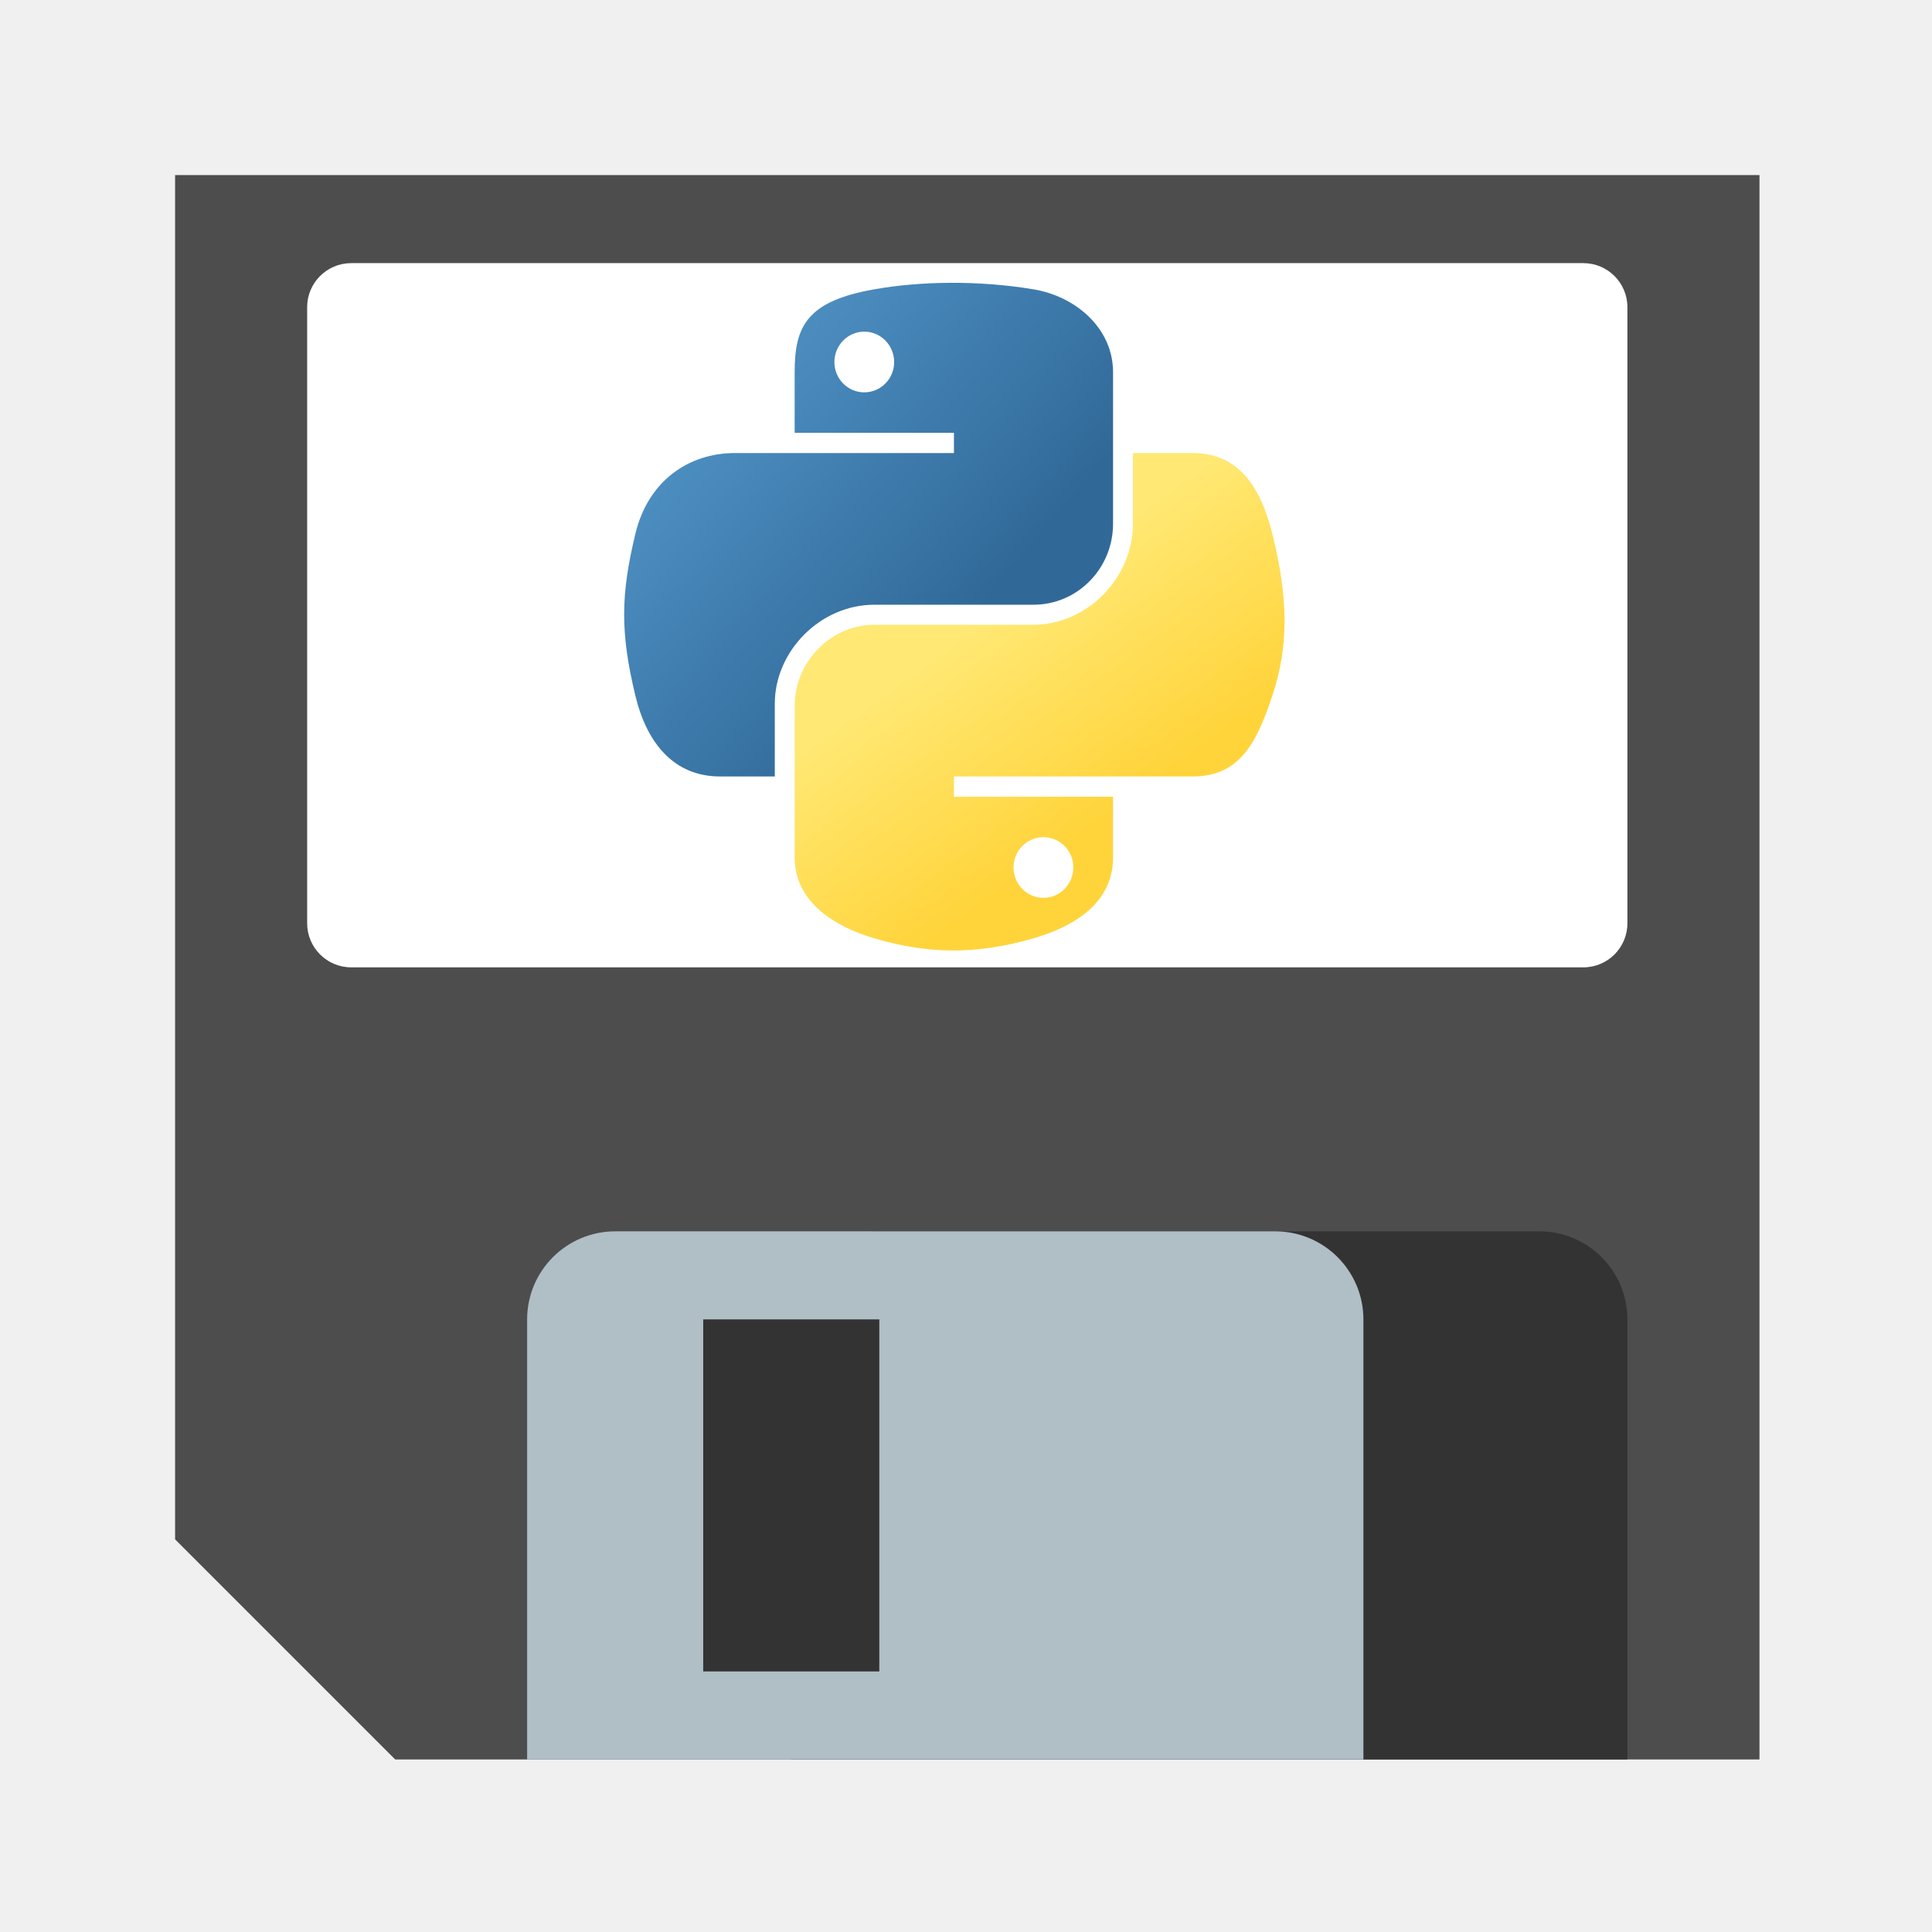
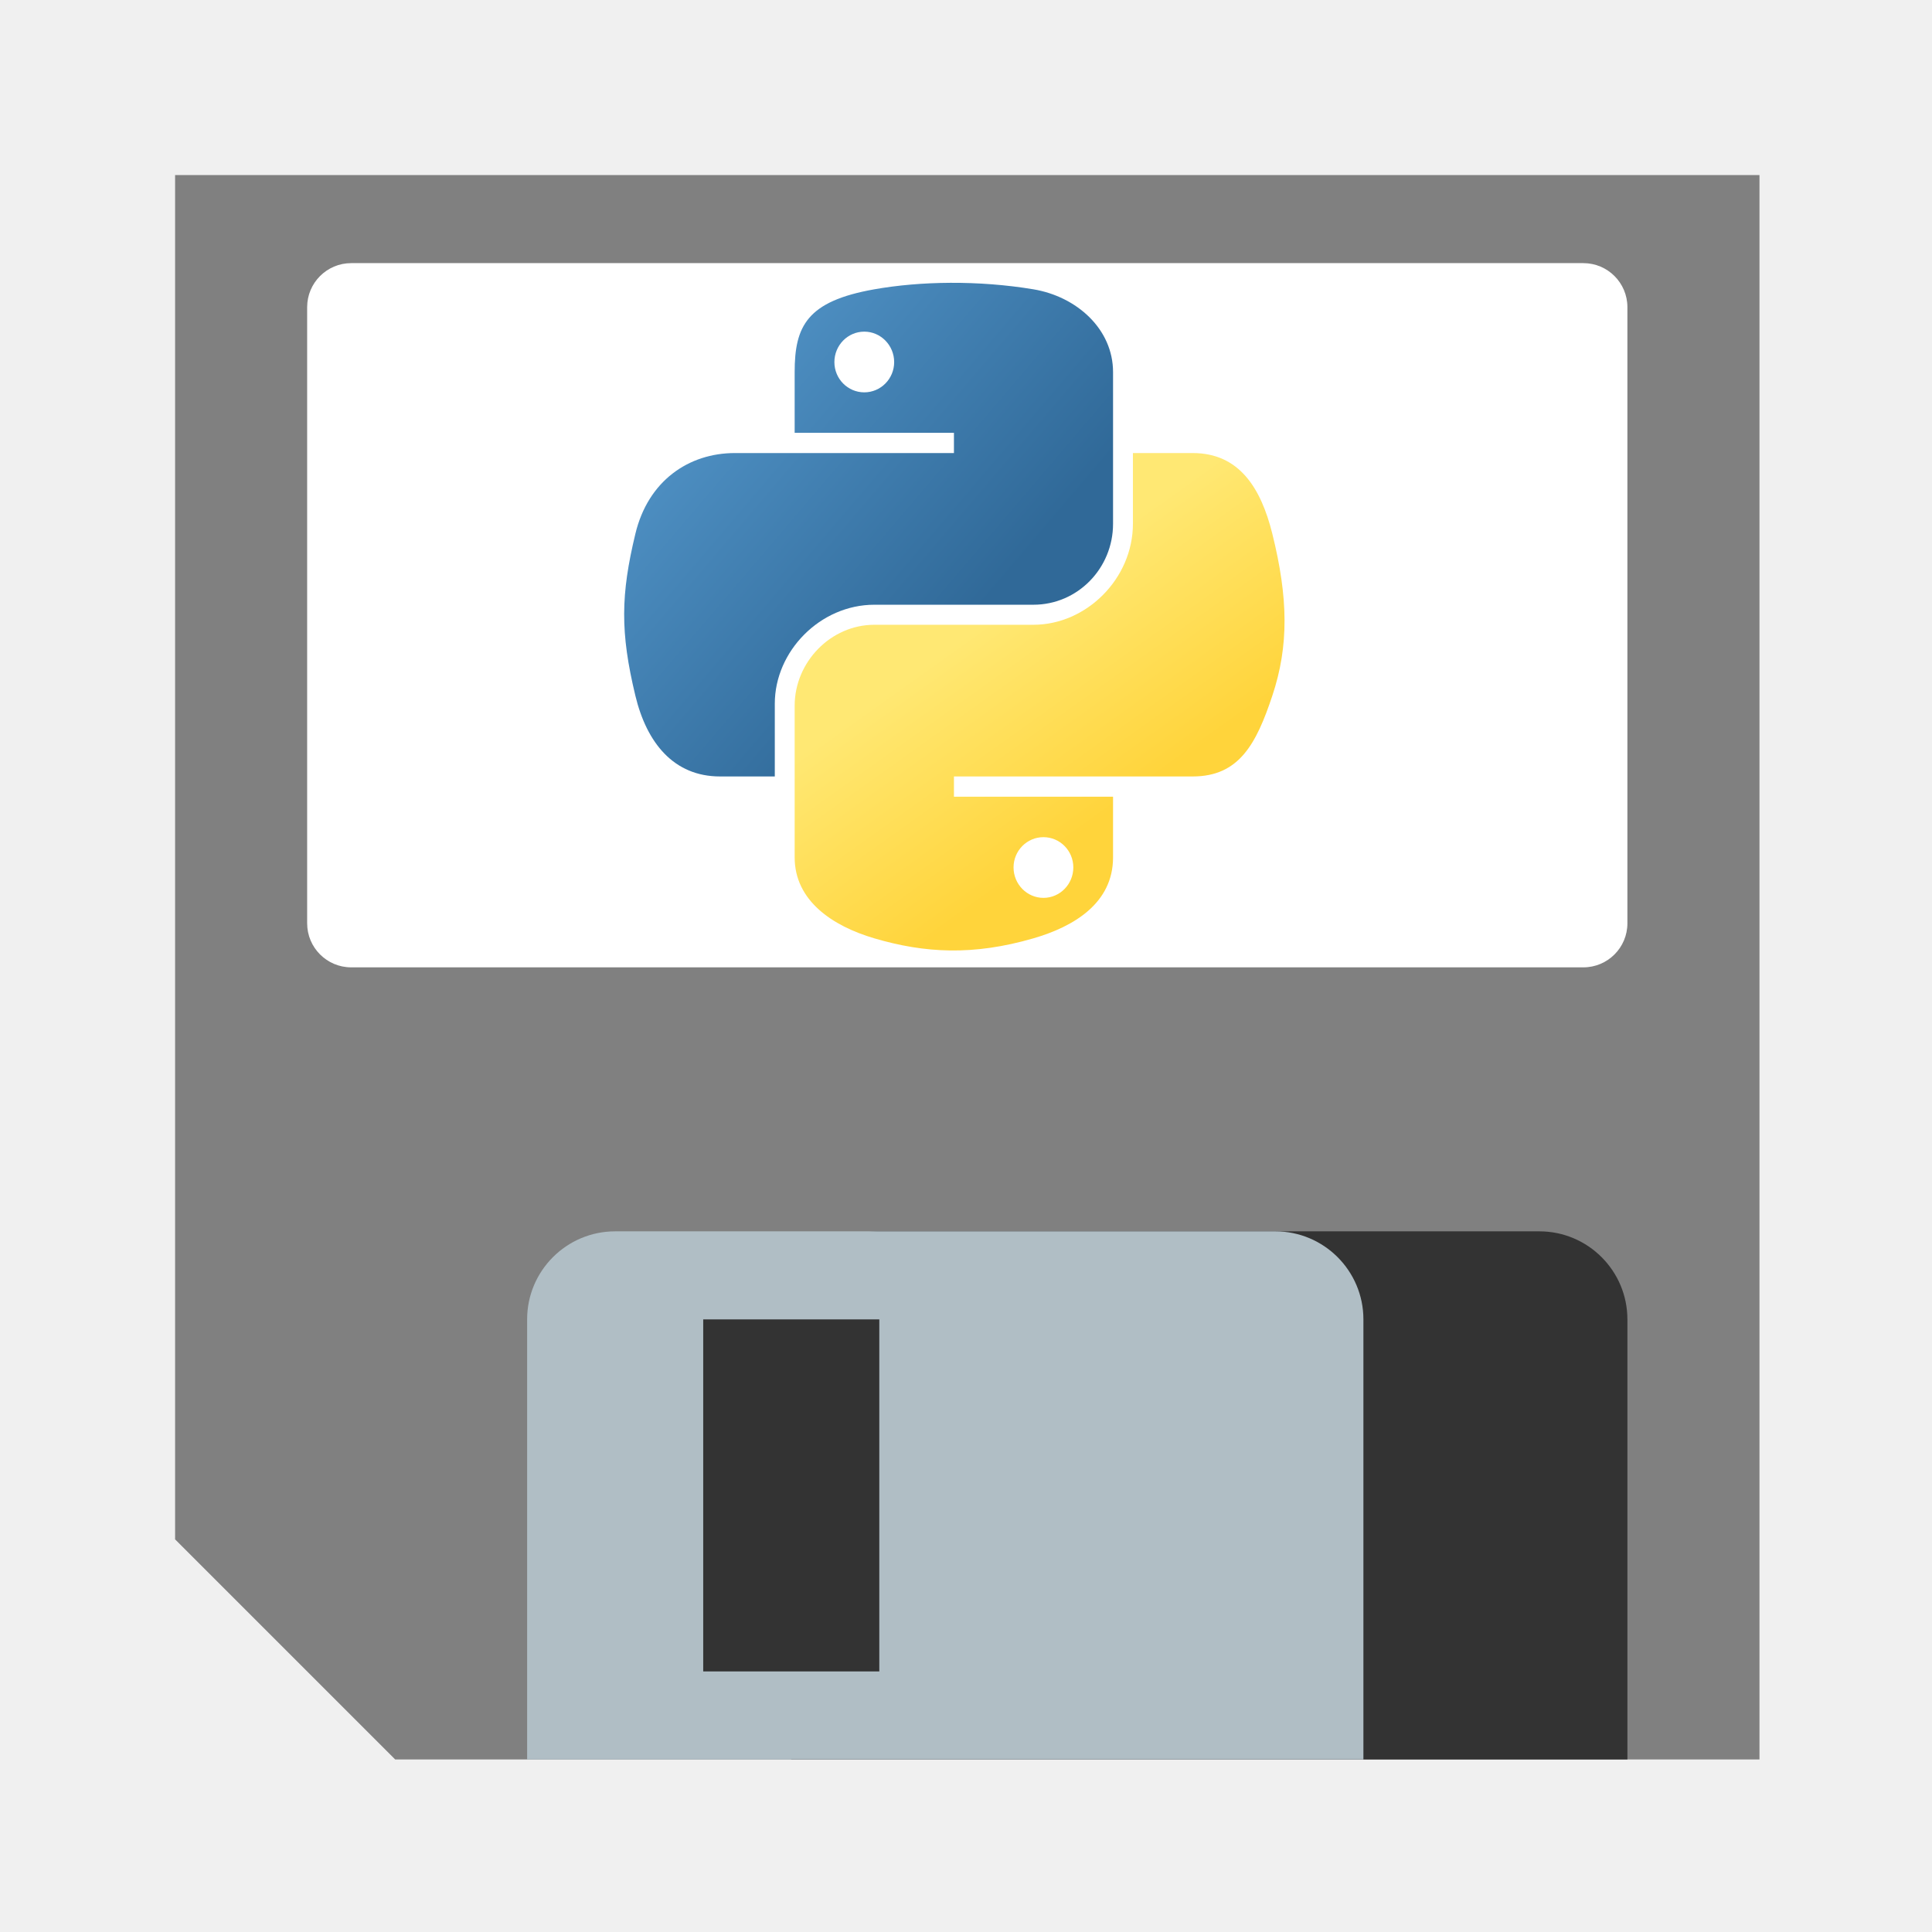
<svg xmlns="http://www.w3.org/2000/svg" xmlns:xlink="http://www.w3.org/1999/xlink" role="img" focusable="false" aria-hidden="true" viewBox="0 0 14 14" version="1.1" id="svg14">
  <defs id="defs18">
    <linearGradient id="BlueGreen" gradientUnits="userSpaceOnUse" y1="20" x1="0" y2="180" x2="0" xlink:href="#linearGradientStops" gradientTransform="matrix(0.01229036,0,0,0.01229036,4.029308,3.003469)" />
    <linearGradient id="linearGradientStops">
      <stop offset="0" style="stop-color:#0515fe" id="stop2" />
      <stop offset="1" style="stop-color:#2cab28" id="stop4" />
    </linearGradient>
    <linearGradient x1="26.649" y1="20.604" x2="135.665" y2="114.398" id="linearGradient1478" xlink:href="#linearGradient4689" gradientUnits="userSpaceOnUse" gradientTransform="matrix(0.562541,0,0,0.567972,-9.399749,-5.305317)" />
    <linearGradient id="linearGradient4689">
      <stop style="stop-color:#5a9fd4;stop-opacity:1" offset="0" id="stop4691" />
      <stop style="stop-color:#306998;stop-opacity:1" offset="1" id="stop4693" />
    </linearGradient>
    <linearGradient x1="150.961" y1="192.352" x2="112.031" y2="137.273" id="linearGradient1475" xlink:href="#linearGradient4671" gradientUnits="userSpaceOnUse" gradientTransform="matrix(0.562541,0,0,0.567972,-9.399749,-5.305317)" />
    <linearGradient id="linearGradient4671">
      <stop style="stop-color:#ffd43b;stop-opacity:1" offset="0" id="stop4673" />
      <stop style="stop-color:#ffe873;stop-opacity:1" offset="1" id="stop4675" />
    </linearGradient>
  </defs>
  <g id="g973" transform="translate(-2.307e-4,-2.307e-4)">
-     <path fill="#4d4d4d" d="M 12.75,1.269 V 12.75 H 2.864 L 1.269,11.155 V 1.269 Z" id="path2" stroke-width="0.957" />
-     <path fill="#ffffff" d="m 2.226,2.226 c 0,-0.176 0.143,-0.319 0.319,-0.319 h 8.929 c 0.176,0 0.319,0.143 0.319,0.319 v 4.465 c 0,0.176 -0.143,0.319 -0.319,0.319 H 2.545 c -0.176,0 -0.319,-0.143 -0.319,-0.319 z" id="path4" stroke-width="0.957" />
-     <path d="M 11.793,12.75 V 9.561 c 0,-0.352 -0.286,-0.638 -0.638,-0.638 H 6.372 c -0.352,0 -0.638,0.286 -0.638,0.638 V 12.75 Z" id="path8" fill="#333333" stroke-width="0.957" />
-     <path fill="#b0bec5" d="M 9.88,12.75 V 9.561 c 0,-0.352 -0.286,-0.638 -0.638,-0.638 H 4.458 c -0.352,0 -0.638,0.286 -0.638,0.638 V 12.75 Z" id="path10" stroke-width="0.957" />
-     <path d="M 6.372,12.112 H 5.096 V 9.561 h 1.276 z" id="path12" fill="#333333" stroke-width="0.957" />
+     <path fill="#4d4d4d" d="M 12.75,1.269 V 12.75 H 2.864 L 1.269,11.155 V 1.269 Z" id="path2" style="fill:#808080;stroke-width:0.957" />
+     <path fill="#ffffff" d="m 2.226,2.226 c 0,-0.176 0.143,-0.319 0.319,-0.319 h 8.929 c 0.176,0 0.319,0.143 0.319,0.319 v 4.465 c 0,0.176 -0.143,0.319 -0.319,0.319 H 2.545 c -0.176,0 -0.319,-0.143 -0.319,-0.319 z" id="path4" style="stroke-width:0.957" />
+     <path d="M 11.793,12.75 V 9.561 c 0,-0.352 -0.286,-0.638 -0.638,-0.638 H 6.372 c -0.352,0 -0.638,0.286 -0.638,0.638 V 12.75 Z" id="path8" style="fill:#333333;stroke-width:0.957" />
+     <path fill="#b0bec5" d="M 9.88,12.75 V 9.561 c 0,-0.352 -0.286,-0.638 -0.638,-0.638 H 4.458 c -0.352,0 -0.638,0.286 -0.638,0.638 V 12.75 Z" id="path10" style="stroke-width:0.957" />
+     <path d="M 6.372,12.112 H 5.096 V 9.561 h 1.276 z" id="path12" style="fill:#333333;stroke-width:0.957" />
  </g>
  <g id="g363" transform="matrix(0.04304922,0,0,0.04304922,4.282198,1.773935)">
-     <path id="path1948" d="m 60.51,6.398 c -4.584,0.021 -8.961,0.412 -12.812,1.094 C 36.351,9.496 34.291,13.692 34.291,21.429 v 10.219 h 26.812 v 3.406 h -26.812 -10.062 c -7.792,0 -14.616,4.684 -16.75,13.594 -2.462,10.213 -2.571,16.586 0,27.25 1.906,7.938 6.458,13.594 14.25,13.594 h 9.219 v -12.25 c 0,-8.85 7.657,-16.656 16.75,-16.656 h 26.781 c 7.455,0 13.406,-6.138 13.406,-13.625 v -25.531 c 0,-7.266 -6.13,-12.725 -13.406,-13.938 -4.606,-0.767 -9.385,-1.115 -13.969,-1.094 z m -14.5,8.219 c 2.77,0 5.031,2.299 5.031,5.125 -2e-6,2.816 -2.262,5.094 -5.031,5.094 -2.779,-1e-6 -5.031,-2.277 -5.031,-5.094 -1e-6,-2.826 2.252,-5.125 5.031,-5.125 z" fill="url(#linearGradient1478)" fill-opacity="1" />
-     <path id="path1950" d="m 91.229,35.054 v 11.906 c 0,9.231 -7.826,17 -16.75,17 h -26.781 c -7.336,0 -13.406,6.278 -13.406,13.625 v 25.531 c 0,7.266 6.319,11.54 13.406,13.625 8.487,2.496 16.626,2.947 26.781,0 6.75,-1.954 13.406,-5.888 13.406,-13.625 V 92.898 h -26.781 v -3.406 h 26.781 13.406 c 7.792,0 10.696,-5.435 13.406,-13.594 2.799,-8.399 2.68,-16.476 0,-27.25 -1.926,-7.757 -5.604,-13.594 -13.406,-13.594 z m -15.062,64.656 c 2.779,3e-6 5.031,2.277 5.031,5.094 -2e-6,2.826 -2.252,5.125 -5.031,5.125 -2.77,0 -5.031,-2.299 -5.031,-5.125 2e-6,-2.816 2.262,-5.094 5.031,-5.094 z" fill="url(#linearGradient1475)" fill-opacity="1" />
+     <path id="path1948" style="fill:url(#linearGradient1478);fill-opacity:1" d="m 60.51,6.398 c -4.584,0.021 -8.961,0.412 -12.812,1.094 C 36.351,9.496 34.291,13.692 34.291,21.429 v 10.219 h 26.812 v 3.406 h -26.812 -10.062 c -7.792,0 -14.616,4.684 -16.75,13.594 -2.462,10.213 -2.571,16.586 0,27.25 1.906,7.938 6.458,13.594 14.25,13.594 h 9.219 v -12.25 c 0,-8.85 7.657,-16.656 16.75,-16.656 h 26.781 c 7.455,0 13.406,-6.138 13.406,-13.625 v -25.531 c 0,-7.266 -6.13,-12.725 -13.406,-13.938 -4.606,-0.767 -9.385,-1.115 -13.969,-1.094 z m -14.5,8.219 c 2.77,0 5.031,2.299 5.031,5.125 -2e-6,2.816 -2.262,5.094 -5.031,5.094 -2.779,-1e-6 -5.031,-2.277 -5.031,-5.094 -1e-6,-2.826 2.252,-5.125 5.031,-5.125 z" />
+     <path id="path1950" style="fill:url(#linearGradient1475);fill-opacity:1" d="m 91.229,35.054 v 11.906 c 0,9.231 -7.826,17 -16.75,17 h -26.781 c -7.336,0 -13.406,6.278 -13.406,13.625 v 25.531 c 0,7.266 6.319,11.54 13.406,13.625 8.487,2.496 16.626,2.947 26.781,0 6.75,-1.954 13.406,-5.888 13.406,-13.625 V 92.898 h -26.781 v -3.406 h 26.781 13.406 c 7.792,0 10.696,-5.435 13.406,-13.594 2.799,-8.399 2.68,-16.476 0,-27.25 -1.926,-7.757 -5.604,-13.594 -13.406,-13.594 z m -15.062,64.656 c 2.779,3e-6 5.031,2.277 5.031,5.094 -2e-6,2.826 -2.252,5.125 -5.031,5.125 -2.77,0 -5.031,-2.299 -5.031,-5.125 2e-6,-2.816 2.262,-5.094 5.031,-5.094 z" />
  </g>
</svg>
